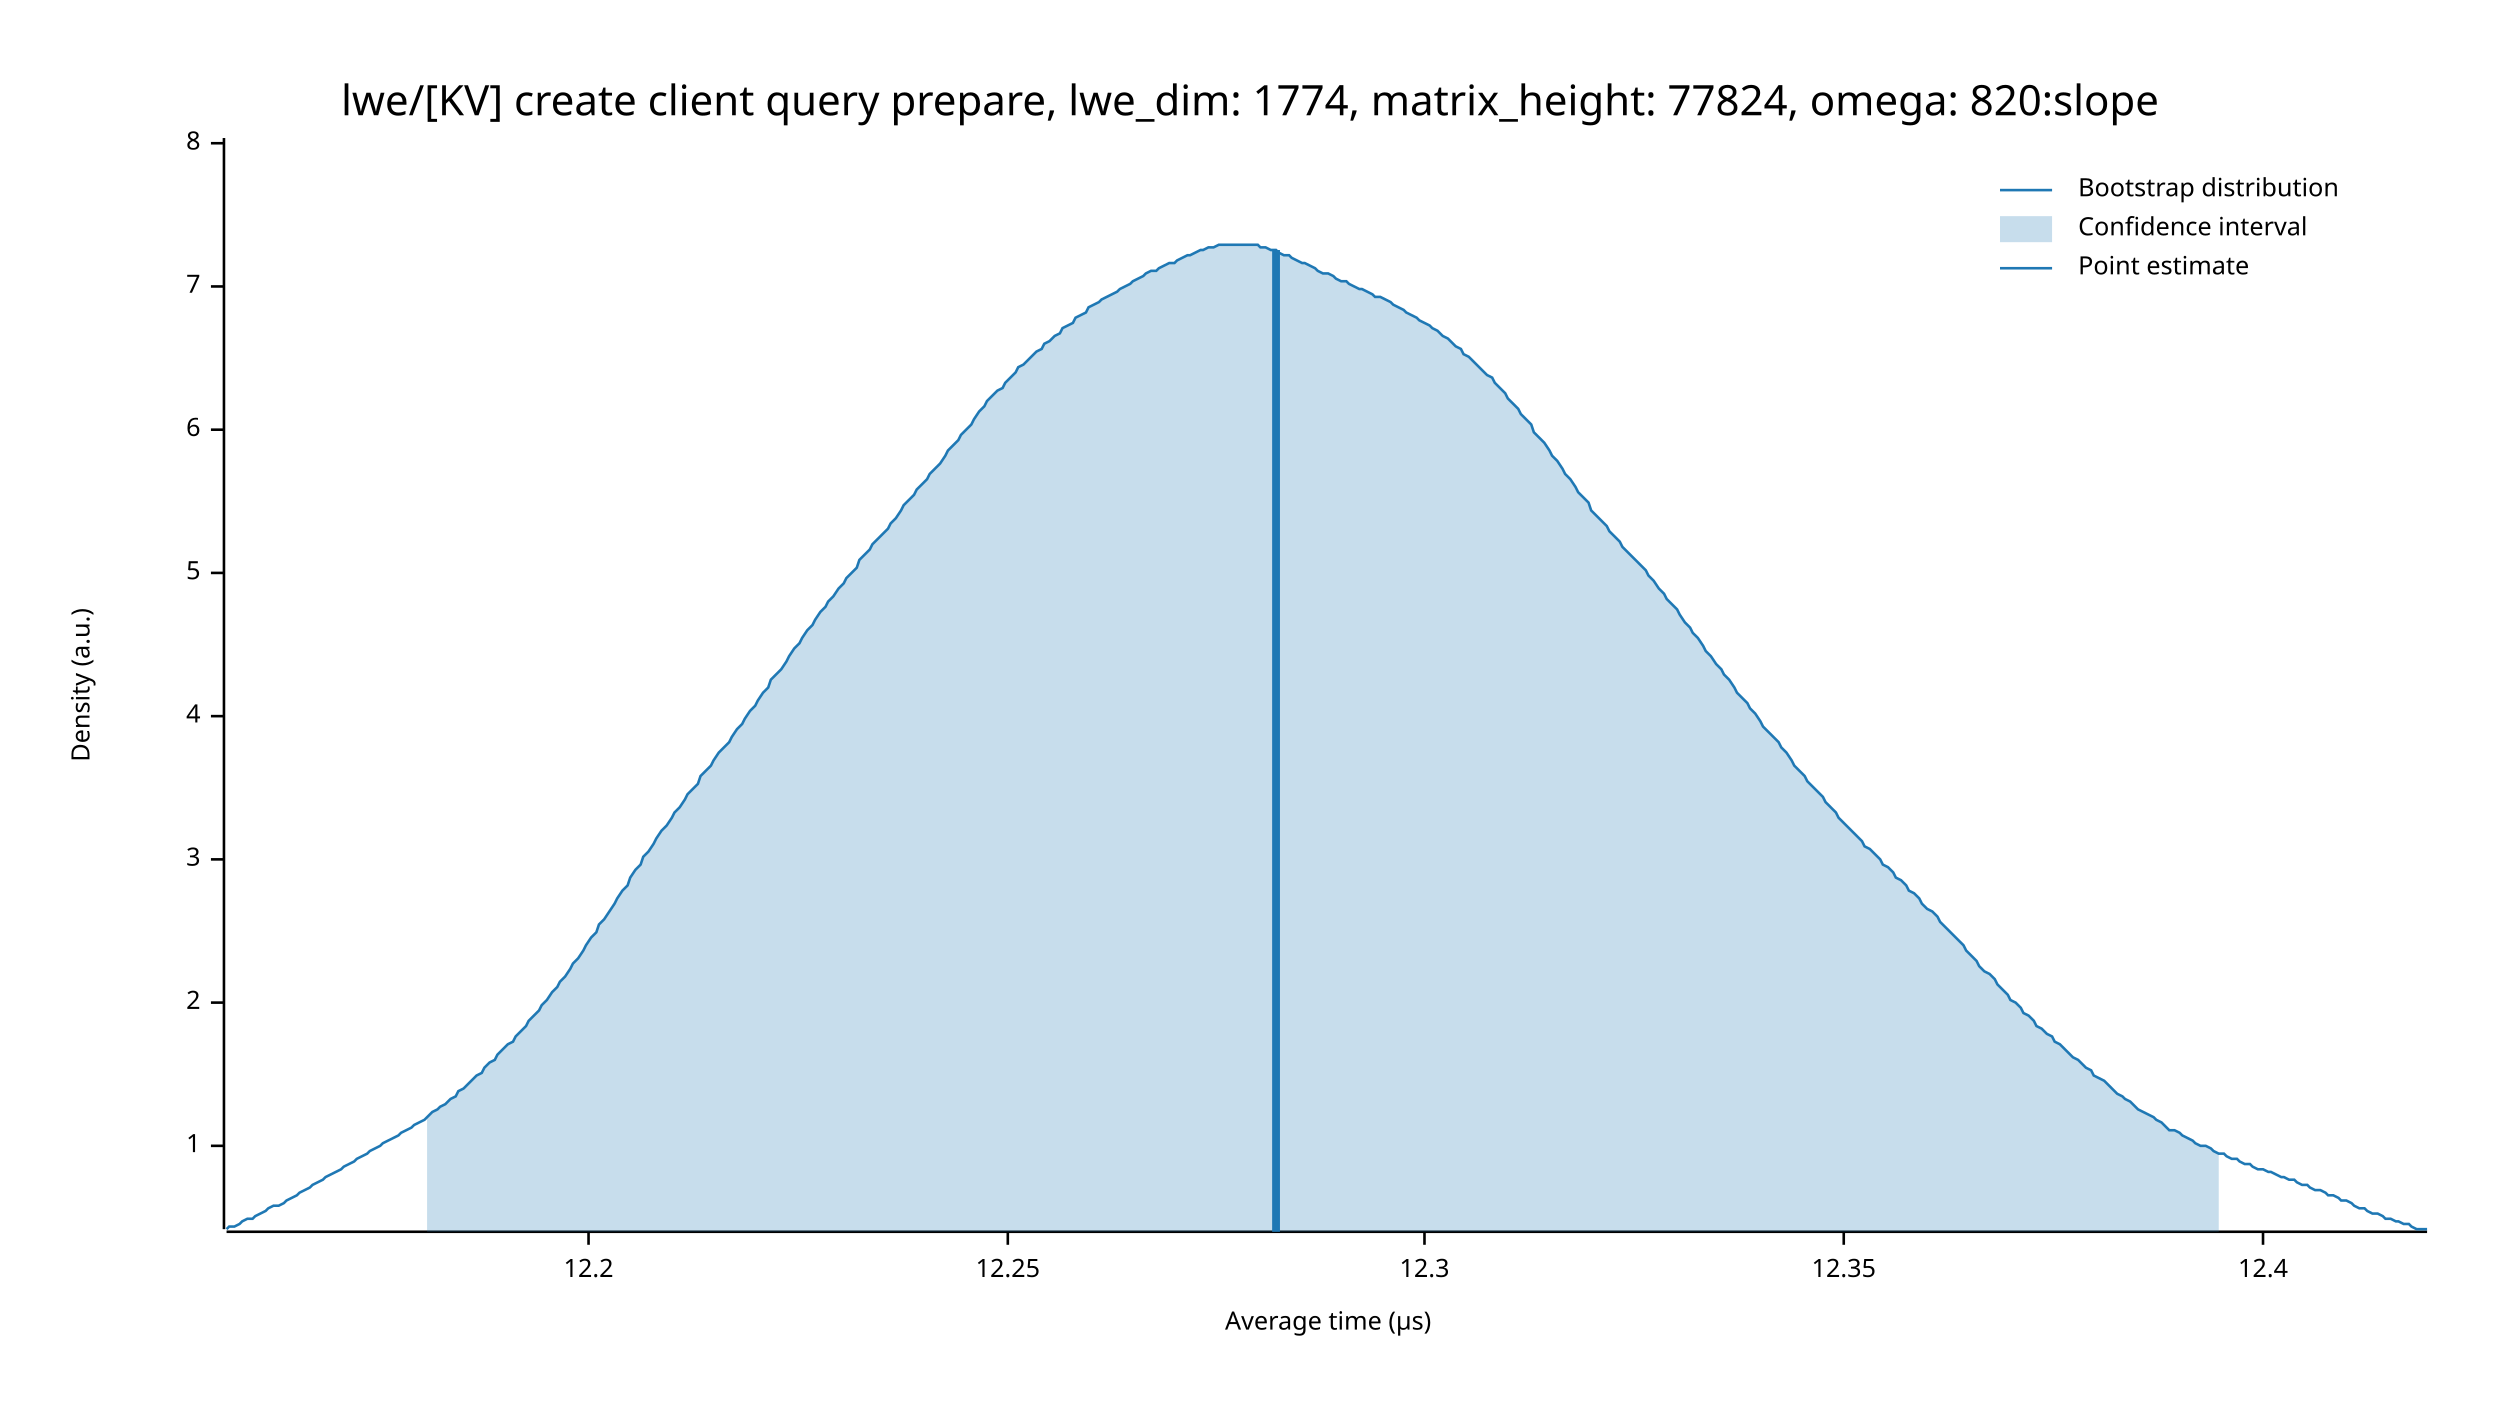
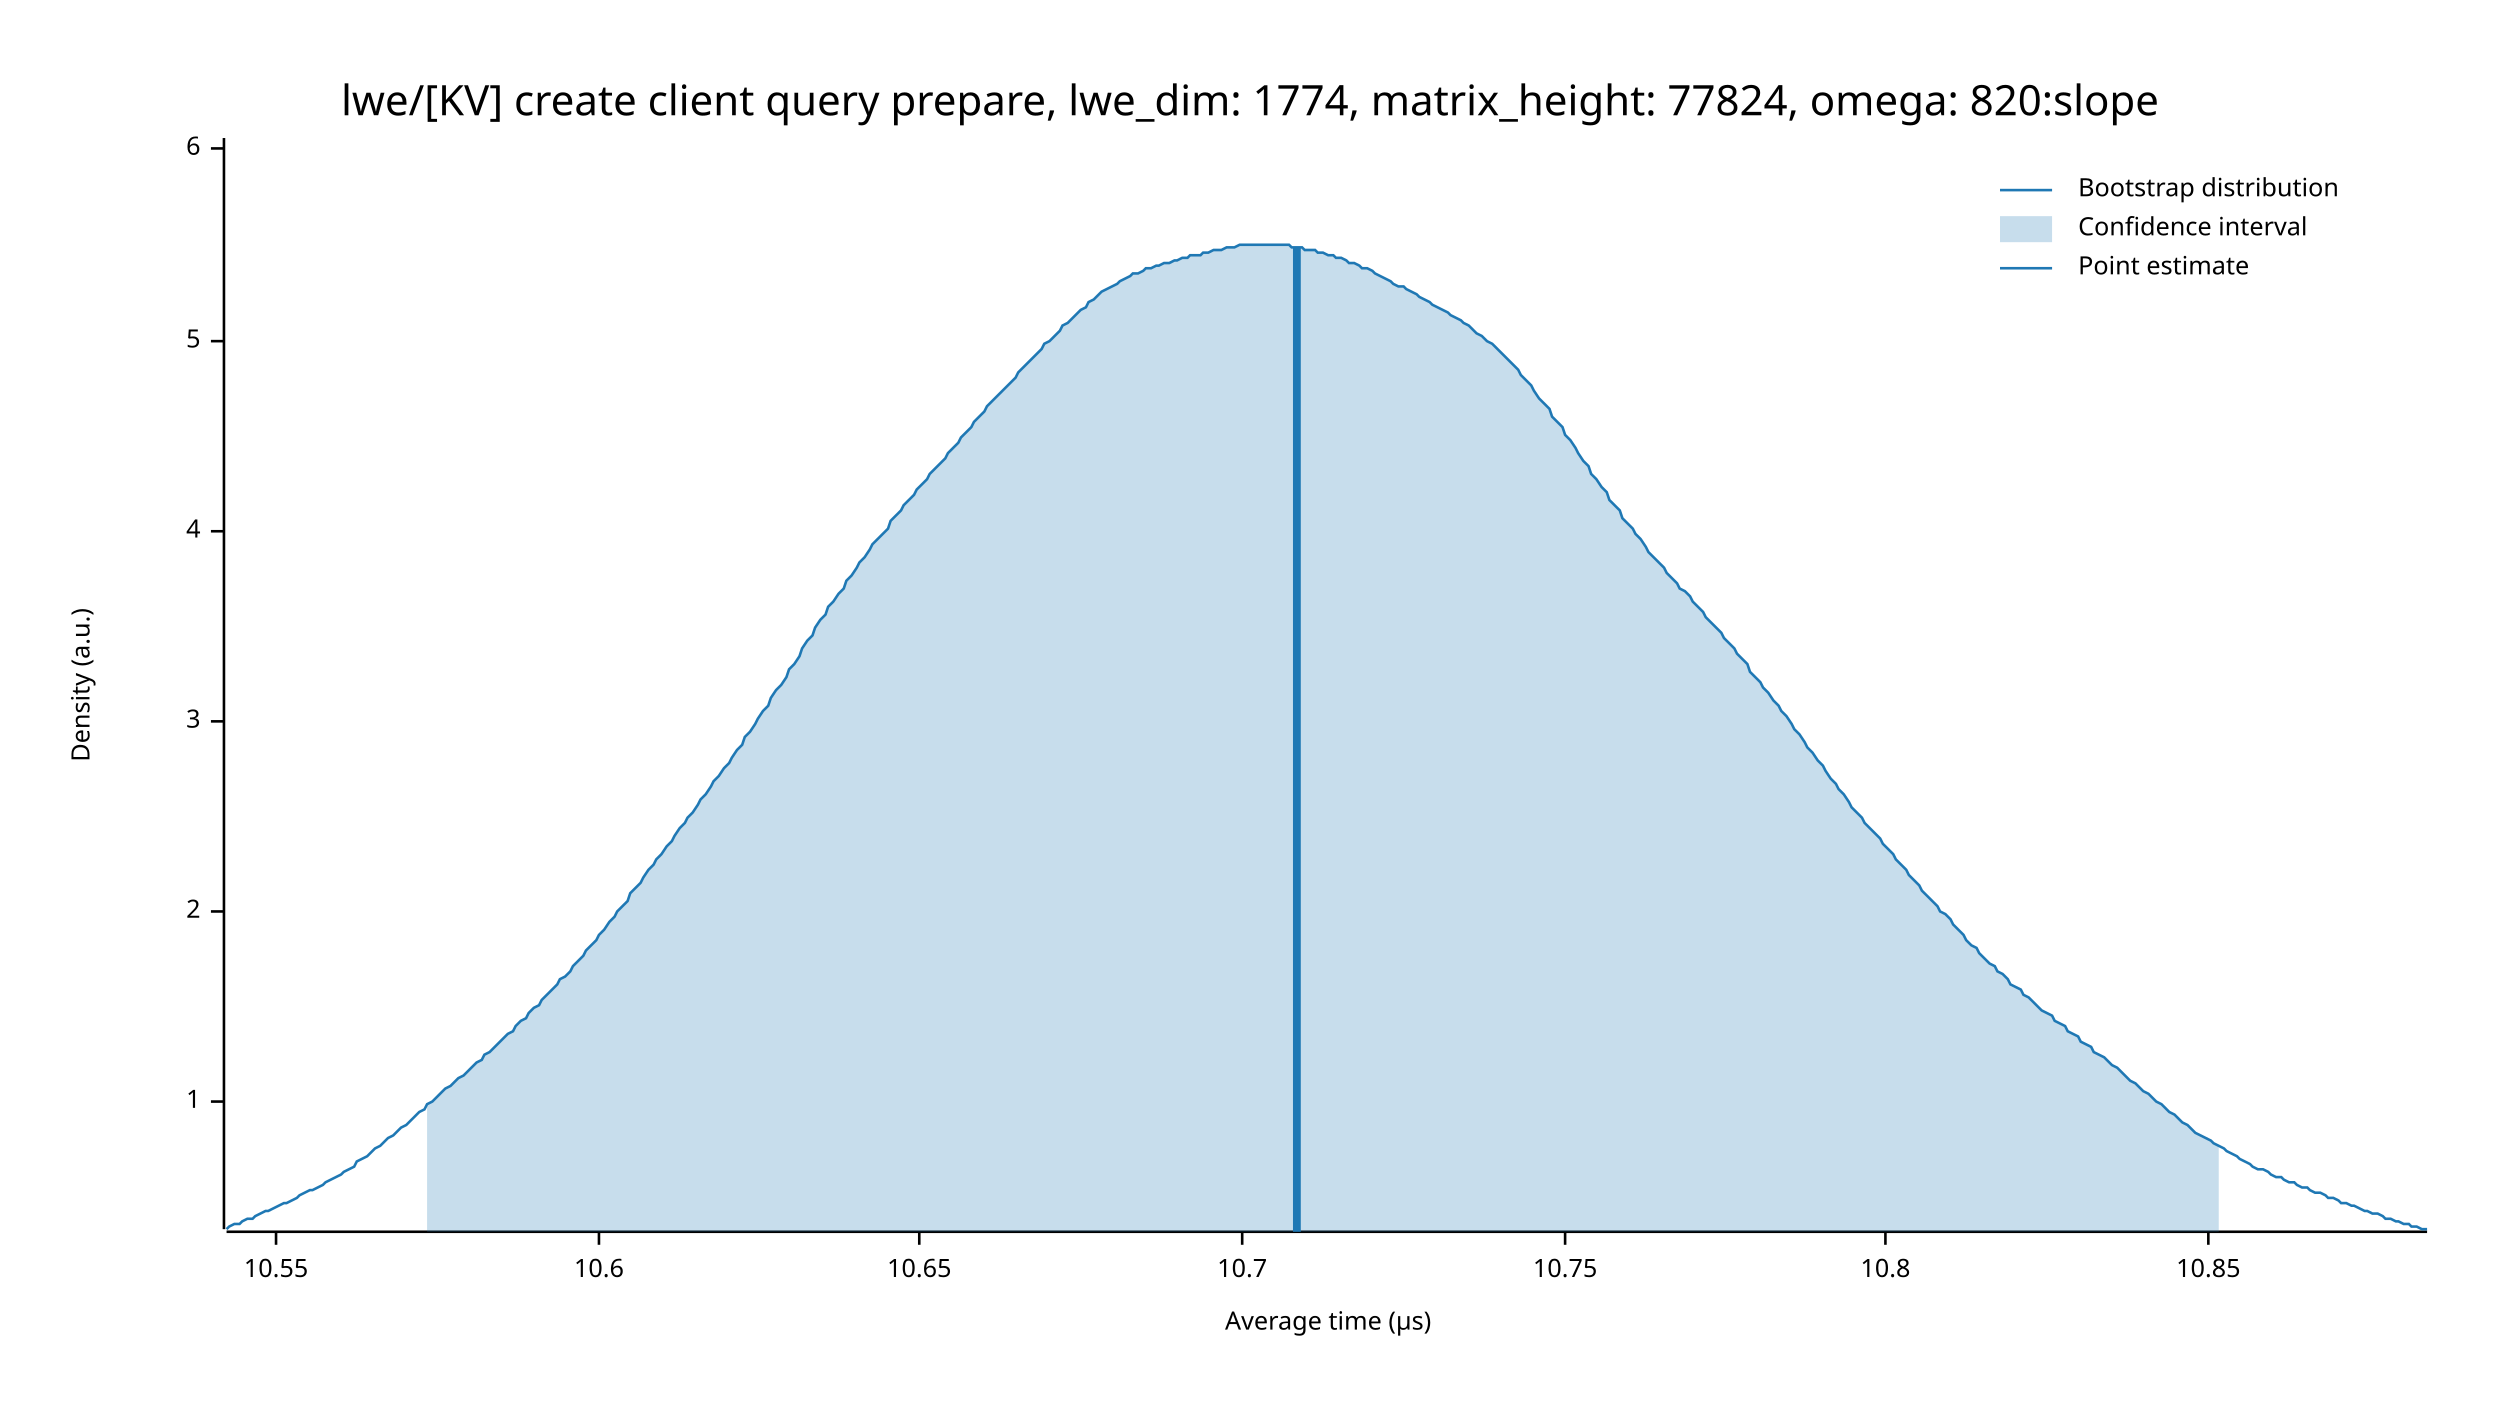
<svg xmlns="http://www.w3.org/2000/svg" width="960" height="540" viewBox="0 0 960 540">
  <text x="480" y="32" dy="0.76em" text-anchor="middle" font-family="sans-serif" font-size="16.129" opacity="1" fill="#000000">
lwe/[KV] create client query prepare, lwe_dim: 1774, matrix_height: 77824, omega: 820:slope
</text>
  <text x="27" y="263" dy="0.76em" text-anchor="middle" font-family="sans-serif" font-size="9.677" opacity="1" fill="#000000" transform="rotate(270, 27, 263)">
Density (a.u.)
</text>
  <text x="510" y="513" dy="-0.5ex" text-anchor="middle" font-family="sans-serif" font-size="9.677" opacity="1" fill="#000000">
Average time (µs)
</text>
  <polyline fill="none" opacity="1" stroke="#000000" stroke-width="1" points="86,53 86,472 " />
-   <text x="77" y="440" dy="0.5ex" text-anchor="end" font-family="sans-serif" font-size="9.677" opacity="1" fill="#000000">
+   <text x="77" y="423" dy="0.5ex" text-anchor="end" font-family="sans-serif" font-size="9.677" opacity="1" fill="#000000">
1
</text>
-   <polyline fill="none" opacity="1" stroke="#000000" stroke-width="1" points="81,440 86,440 " />
-   <text x="77" y="385" dy="0.5ex" text-anchor="end" font-family="sans-serif" font-size="9.677" opacity="1" fill="#000000">
+   <polyline fill="none" opacity="1" stroke="#000000" stroke-width="1" points="81,423 86,423 " />
+   <text x="77" y="350" dy="0.5ex" text-anchor="end" font-family="sans-serif" font-size="9.677" opacity="1" fill="#000000">
2
</text>
-   <polyline fill="none" opacity="1" stroke="#000000" stroke-width="1" points="81,385 86,385 " />
-   <text x="77" y="330" dy="0.5ex" text-anchor="end" font-family="sans-serif" font-size="9.677" opacity="1" fill="#000000">
+   <polyline fill="none" opacity="1" stroke="#000000" stroke-width="1" points="81,350 86,350 " />
+   <text x="77" y="277" dy="0.5ex" text-anchor="end" font-family="sans-serif" font-size="9.677" opacity="1" fill="#000000">
3
</text>
-   <polyline fill="none" opacity="1" stroke="#000000" stroke-width="1" points="81,330 86,330 " />
-   <text x="77" y="275" dy="0.5ex" text-anchor="end" font-family="sans-serif" font-size="9.677" opacity="1" fill="#000000">
+   <polyline fill="none" opacity="1" stroke="#000000" stroke-width="1" points="81,277 86,277 " />
+   <text x="77" y="204" dy="0.5ex" text-anchor="end" font-family="sans-serif" font-size="9.677" opacity="1" fill="#000000">
4
</text>
-   <polyline fill="none" opacity="1" stroke="#000000" stroke-width="1" points="81,275 86,275 " />
-   <text x="77" y="220" dy="0.5ex" text-anchor="end" font-family="sans-serif" font-size="9.677" opacity="1" fill="#000000">
+   <polyline fill="none" opacity="1" stroke="#000000" stroke-width="1" points="81,204 86,204 " />
+   <text x="77" y="131" dy="0.5ex" text-anchor="end" font-family="sans-serif" font-size="9.677" opacity="1" fill="#000000">
5
</text>
-   <polyline fill="none" opacity="1" stroke="#000000" stroke-width="1" points="81,220 86,220 " />
-   <text x="77" y="165" dy="0.5ex" text-anchor="end" font-family="sans-serif" font-size="9.677" opacity="1" fill="#000000">
+   <polyline fill="none" opacity="1" stroke="#000000" stroke-width="1" points="81,131 86,131 " />
+   <text x="77" y="57" dy="0.5ex" text-anchor="end" font-family="sans-serif" font-size="9.677" opacity="1" fill="#000000">
6
</text>
-   <polyline fill="none" opacity="1" stroke="#000000" stroke-width="1" points="81,165 86,165 " />
-   <text x="77" y="110" dy="0.5ex" text-anchor="end" font-family="sans-serif" font-size="9.677" opacity="1" fill="#000000">
- 7
+   <polyline fill="none" opacity="1" stroke="#000000" stroke-width="1" points="81,57 86,57 " />
+   <polyline fill="none" opacity="1" stroke="#000000" stroke-width="1" points="87,473 932,473 " />
+   <text x="106" y="483" dy="0.76em" text-anchor="middle" font-family="sans-serif" font-size="9.677" opacity="1" fill="#000000">
+ 10.55
</text>
-   <polyline fill="none" opacity="1" stroke="#000000" stroke-width="1" points="81,110 86,110 " />
-   <text x="77" y="55" dy="0.5ex" text-anchor="end" font-family="sans-serif" font-size="9.677" opacity="1" fill="#000000">
- 8
+   <polyline fill="none" opacity="1" stroke="#000000" stroke-width="1" points="106,473 106,478 " />
+   <text x="230" y="483" dy="0.76em" text-anchor="middle" font-family="sans-serif" font-size="9.677" opacity="1" fill="#000000">
+ 10.6
</text>
-   <polyline fill="none" opacity="1" stroke="#000000" stroke-width="1" points="81,55 86,55 " />
-   <polyline fill="none" opacity="1" stroke="#000000" stroke-width="1" points="87,473 932,473 " />
-   <text x="226" y="483" dy="0.76em" text-anchor="middle" font-family="sans-serif" font-size="9.677" opacity="1" fill="#000000">
- 12.2
+   <polyline fill="none" opacity="1" stroke="#000000" stroke-width="1" points="230,473 230,478 " />
+   <text x="353" y="483" dy="0.76em" text-anchor="middle" font-family="sans-serif" font-size="9.677" opacity="1" fill="#000000">
+ 10.65
</text>
-   <polyline fill="none" opacity="1" stroke="#000000" stroke-width="1" points="226,473 226,478 " />
-   <text x="387" y="483" dy="0.76em" text-anchor="middle" font-family="sans-serif" font-size="9.677" opacity="1" fill="#000000">
- 12.25
+   <polyline fill="none" opacity="1" stroke="#000000" stroke-width="1" points="353,473 353,478 " />
+   <text x="477" y="483" dy="0.76em" text-anchor="middle" font-family="sans-serif" font-size="9.677" opacity="1" fill="#000000">
+ 10.7
</text>
-   <polyline fill="none" opacity="1" stroke="#000000" stroke-width="1" points="387,473 387,478 " />
-   <text x="547" y="483" dy="0.76em" text-anchor="middle" font-family="sans-serif" font-size="9.677" opacity="1" fill="#000000">
- 12.3
+   <polyline fill="none" opacity="1" stroke="#000000" stroke-width="1" points="477,473 477,478 " />
+   <text x="601" y="483" dy="0.76em" text-anchor="middle" font-family="sans-serif" font-size="9.677" opacity="1" fill="#000000">
+ 10.75
</text>
-   <polyline fill="none" opacity="1" stroke="#000000" stroke-width="1" points="547,473 547,478 " />
-   <text x="708" y="483" dy="0.76em" text-anchor="middle" font-family="sans-serif" font-size="9.677" opacity="1" fill="#000000">
- 12.35
+   <polyline fill="none" opacity="1" stroke="#000000" stroke-width="1" points="601,473 601,478 " />
+   <text x="724" y="483" dy="0.76em" text-anchor="middle" font-family="sans-serif" font-size="9.677" opacity="1" fill="#000000">
+ 10.8
</text>
-   <polyline fill="none" opacity="1" stroke="#000000" stroke-width="1" points="708,473 708,478 " />
-   <text x="869" y="483" dy="0.76em" text-anchor="middle" font-family="sans-serif" font-size="9.677" opacity="1" fill="#000000">
- 12.4
+   <polyline fill="none" opacity="1" stroke="#000000" stroke-width="1" points="724,473 724,478 " />
+   <text x="848" y="483" dy="0.76em" text-anchor="middle" font-family="sans-serif" font-size="9.677" opacity="1" fill="#000000">
+ 10.85
</text>
-   <polyline fill="none" opacity="1" stroke="#000000" stroke-width="1" points="869,473 869,478 " />
-   <polyline fill="none" opacity="1" stroke="#1F78B4" stroke-width="1" points="87,472 88,471 90,471 92,470 93,469 95,468 97,468 98,467 100,466 102,465 103,464 105,463 107,463 109,462 110,461 112,460 114,459 115,458 117,457 119,456 120,455 122,454 124,453 125,452 127,451 129,450 131,449 132,448 134,447 136,446 137,445 139,444 141,443 142,442 144,441 146,440 147,439 149,438 151,437 153,436 154,435 156,434 158,433 159,432 161,431 163,430 164,429 166,427 168,426 169,425 171,424 173,422 175,421 176,419 178,418 180,416 181,415 183,413 185,412 186,410 188,408 190,407 191,405 193,403 195,401 197,400 198,398 200,396 202,394 203,392 205,390 207,388 208,386 210,384 212,381 214,379 215,377 217,375 219,372 220,370 222,368 224,365 225,363 227,360 229,358 230,355 232,353 234,350 236,347 237,345 239,342 241,340 242,337 244,334 246,332 247,329 249,327 251,324 252,322 254,319 256,317 258,314 259,312 261,310 263,307 264,305 266,303 268,301 269,298 271,296 273,294 274,292 276,289 278,287 280,285 281,283 283,280 285,278 286,276 288,273 290,271 291,269 293,266 295,264 296,261 298,259 300,257 302,254 303,252 305,249 307,247 308,245 310,242 312,240 313,238 315,235 317,233 318,231 320,229 322,226 324,224 325,222 327,220 329,218 330,215 332,213 334,211 335,209 337,207 339,205 341,203 342,201 344,199 346,196 347,194 349,192 351,190 352,188 354,186 356,184 357,182 359,180 361,178 363,175 364,173 366,171 368,169 369,167 371,165 373,163 374,161 376,158 378,156 379,154 381,152 383,150 385,149 386,147 388,145 390,143 391,141 393,140 395,138 396,137 398,135 400,134 401,132 403,131 405,129 407,128 408,126 410,125 412,124 413,122 415,121 417,120 418,118 420,117 422,116 423,115 425,114 427,113 429,112 430,111 432,110 434,109 435,108 437,107 439,106 440,105 442,104 444,104 445,103 447,102 449,101 451,101 452,100 454,99 456,98 457,98 459,97 461,96 462,96 464,95 466,95 468,94 469,94 471,94 473,94 474,94 476,94 478,94 479,94 481,94 483,94 484,95 486,95 488,96 490,96 491,97 493,98 495,98 496,99 498,100 500,101 501,101 503,102 505,103 506,104 508,105 510,105 512,106 513,107 515,108 517,108 518,109 520,110 522,111 523,111 525,112 527,113 528,114 530,114 532,115 534,116 535,117 537,118 539,119 540,120 542,121 544,122 545,123 547,124 549,125 550,126 552,127 554,129 556,130 557,131 559,133 561,134 562,136 564,137 566,139 567,140 569,142 571,144 573,145 574,147 576,149 578,151 579,153 581,155 583,157 584,159 586,161 588,163 589,166 591,168 593,170 595,173 596,175 598,177 600,180 601,182 603,184 605,187 606,189 608,191 610,193 611,196 613,198 615,200 617,202 618,204 620,206 622,208 623,210 625,212 627,214 628,215 630,217 632,219 633,221 635,223 637,226 639,228 640,230 642,232 644,234 645,236 647,239 649,241 650,243 652,245 654,248 655,250 657,252 659,255 661,257 662,259 664,261 666,264 667,266 669,268 671,270 672,272 674,274 676,277 677,279 679,281 681,283 683,285 684,287 686,289 688,292 689,294 691,296 693,298 694,300 696,302 698,304 700,306 701,308 703,310 705,312 706,314 708,316 710,318 711,319 713,321 715,323 716,325 718,326 720,328 722,330 723,332 725,333 727,335 728,337 730,338 732,340 733,342 735,343 737,345 738,347 740,349 742,350 744,352 745,354 747,356 749,358 750,359 752,361 754,363 755,365 757,367 759,369 760,371 762,373 764,374 766,376 767,378 769,380 771,382 772,384 774,385 776,387 777,389 779,390 781,392 782,394 784,395 786,397 788,398 789,400 791,401 793,403 794,404 796,406 798,407 799,408 801,410 803,411 804,413 806,414 808,415 810,417 811,418 813,420 815,421 816,422 818,423 820,425 821,426 823,427 825,428 827,429 828,430 830,431 832,433 833,434 835,434 837,435 838,436 840,437 842,438 843,439 845,440 847,440 849,441 850,442 852,443 854,443 855,444 857,445 859,445 860,446 862,447 864,447 865,448 867,449 869,449 871,450 872,450 874,451 876,452 877,452 879,453 881,453 882,454 884,455 886,455 887,456 889,457 891,457 893,458 894,459 896,459 898,460 899,461 901,461 903,462 904,463 906,464 908,464 909,465 911,466 913,466 915,467 916,468 918,468 920,469 921,469 923,470 925,470 926,471 928,472 930,472 932,472 " />
-   <polygon opacity="0.25" fill="#1F78B4" points="164,429 166,427 168,426 169,425 171,424 173,422 175,421 176,419 178,418 180,416 181,415 183,413 185,412 186,410 188,408 190,407 191,405 193,403 195,401 197,400 198,398 200,396 202,394 203,392 205,390 207,388 208,386 210,384 212,381 214,379 215,377 217,375 219,372 220,370 222,368 224,365 225,363 227,360 229,358 230,355 232,353 234,350 236,347 237,345 239,342 241,340 242,337 244,334 246,332 247,329 249,327 251,324 252,322 254,319 256,317 258,314 259,312 261,310 263,307 264,305 266,303 268,301 269,298 271,296 273,294 274,292 276,289 278,287 280,285 281,283 283,280 285,278 286,276 288,273 290,271 291,269 293,266 295,264 296,261 298,259 300,257 302,254 303,252 305,249 307,247 308,245 310,242 312,240 313,238 315,235 317,233 318,231 320,229 322,226 324,224 325,222 327,220 329,218 330,215 332,213 334,211 335,209 337,207 339,205 341,203 342,201 344,199 346,196 347,194 349,192 351,190 352,188 354,186 356,184 357,182 359,180 361,178 363,175 364,173 366,171 368,169 369,167 371,165 373,163 374,161 376,158 378,156 379,154 381,152 383,150 385,149 386,147 388,145 390,143 391,141 393,140 395,138 396,137 398,135 400,134 401,132 403,131 405,129 407,128 408,126 410,125 412,124 413,122 415,121 417,120 418,118 420,117 422,116 423,115 425,114 427,113 429,112 430,111 432,110 434,109 435,108 437,107 439,106 440,105 442,104 444,104 445,103 447,102 449,101 451,101 452,100 454,99 456,98 457,98 459,97 461,96 462,96 464,95 466,95 468,94 469,94 471,94 473,94 474,94 476,94 478,94 479,94 481,94 483,94 484,95 486,95 488,96 490,96 491,97 493,98 495,98 496,99 498,100 500,101 501,101 503,102 505,103 506,104 508,105 510,105 512,106 513,107 515,108 517,108 518,109 520,110 522,111 523,111 525,112 527,113 528,114 530,114 532,115 534,116 535,117 537,118 539,119 540,120 542,121 544,122 545,123 547,124 549,125 550,126 552,127 554,129 556,130 557,131 559,133 561,134 562,136 564,137 566,139 567,140 569,142 571,144 573,145 574,147 576,149 578,151 579,153 581,155 583,157 584,159 586,161 588,163 589,166 591,168 593,170 595,173 596,175 598,177 600,180 601,182 603,184 605,187 606,189 608,191 610,193 611,196 613,198 615,200 617,202 618,204 620,206 622,208 623,210 625,212 627,214 628,215 630,217 632,219 633,221 635,223 637,226 639,228 640,230 642,232 644,234 645,236 647,239 649,241 650,243 652,245 654,248 655,250 657,252 659,255 661,257 662,259 664,261 666,264 667,266 669,268 671,270 672,272 674,274 676,277 677,279 679,281 681,283 683,285 684,287 686,289 688,292 689,294 691,296 693,298 694,300 696,302 698,304 700,306 701,308 703,310 705,312 706,314 708,316 710,318 711,319 713,321 715,323 716,325 718,326 720,328 722,330 723,332 725,333 727,335 728,337 730,338 732,340 733,342 735,343 737,345 738,347 740,349 742,350 744,352 745,354 747,356 749,358 750,359 752,361 754,363 755,365 757,367 759,369 760,371 762,373 764,374 766,376 767,378 769,380 771,382 772,384 774,385 776,387 777,389 779,390 781,392 782,394 784,395 786,397 788,398 789,400 791,401 793,403 794,404 796,406 798,407 799,408 801,410 803,411 804,413 806,414 808,415 810,417 811,418 813,420 815,421 816,422 818,423 820,425 821,426 823,427 825,428 827,429 828,430 830,431 832,433 833,434 835,434 837,435 838,436 840,437 842,438 843,439 845,440 847,440 849,441 850,442 852,443 852,473 164,473 " />
-   <polyline fill="none" opacity="1" stroke="#1F78B4" stroke-width="3" points="490,473 490,96 " />
+   <polyline fill="none" opacity="1" stroke="#000000" stroke-width="1" points="848,473 848,478 " />
+   <polyline fill="none" opacity="1" stroke="#1F78B4" stroke-width="1" points="87,472 88,471 90,470 92,470 93,469 95,468 97,468 98,467 100,466 102,465 103,465 105,464 107,463 109,462 110,462 112,461 114,460 115,459 117,458 119,457 120,457 122,456 124,455 125,454 127,453 129,452 131,451 132,450 134,449 136,448 137,446 139,445 141,444 142,443 144,441 146,440 147,439 149,437 151,436 153,434 154,433 156,432 158,430 159,429 161,427 163,426 164,424 166,423 168,421 169,420 171,418 173,417 175,415 176,414 178,413 180,411 181,410 183,408 185,407 186,405 188,404 190,402 191,401 193,399 195,397 197,396 198,394 200,392 202,391 203,389 205,387 207,386 208,384 210,382 212,380 214,378 215,376 217,375 219,373 220,371 222,369 224,367 225,365 227,363 229,361 230,359 232,357 234,354 236,352 237,350 239,348 241,346 242,343 244,341 246,339 247,337 249,334 251,332 252,330 254,328 256,325 258,323 259,321 261,318 263,316 264,314 266,312 268,309 269,307 271,305 273,302 274,300 276,298 278,295 280,293 281,291 283,288 285,286 286,283 288,281 290,278 291,276 293,273 295,271 296,268 298,265 300,263 302,260 303,257 305,255 307,252 308,249 310,246 312,244 313,241 315,238 317,236 318,233 320,231 322,228 324,226 325,223 327,221 329,218 330,216 332,214 334,211 335,209 337,207 339,205 341,203 342,200 344,198 346,196 347,194 349,192 351,190 352,188 354,186 356,184 357,182 359,180 361,178 363,176 364,174 366,172 368,170 369,168 371,166 373,164 374,162 376,160 378,158 379,156 381,154 383,152 385,150 386,149 388,147 390,145 391,143 393,141 395,139 396,138 398,136 400,134 401,132 403,131 405,129 407,127 408,125 410,124 412,122 413,121 415,119 417,118 418,116 420,115 422,113 423,112 425,111 427,110 429,109 430,108 432,107 434,106 435,105 437,105 439,104 440,103 442,103 444,102 445,102 447,101 449,101 451,100 452,100 454,99 456,99 457,98 459,98 461,98 462,97 464,97 466,96 468,96 469,96 471,95 473,95 474,95 476,94 478,94 479,94 481,94 483,94 484,94 486,94 488,94 490,94 491,94 493,94 495,94 496,95 498,95 500,95 501,96 503,96 505,96 506,97 508,97 510,98 512,98 513,99 515,99 517,100 518,101 520,101 522,102 523,103 525,103 527,104 528,105 530,106 532,107 534,108 535,109 537,110 539,110 540,111 542,112 544,113 545,114 547,115 549,116 550,117 552,118 554,119 556,120 557,121 559,122 561,123 562,124 564,125 566,127 567,128 569,129 571,131 573,132 574,133 576,135 578,137 579,138 581,140 583,142 584,144 586,146 588,148 589,150 591,153 593,155 595,157 596,160 598,162 600,164 601,167 603,169 605,172 606,174 608,177 610,179 611,182 613,184 615,187 617,189 618,192 620,194 622,196 623,199 625,201 627,203 628,205 630,207 632,210 633,212 635,214 637,216 639,218 640,220 642,222 644,224 645,226 647,227 649,229 650,231 652,233 654,235 655,237 657,239 659,241 661,243 662,245 664,247 666,249 667,251 669,253 671,255 672,258 674,260 676,262 677,264 679,266 681,269 683,271 684,273 686,275 688,278 689,280 691,282 693,285 694,287 696,289 698,292 700,294 701,296 703,299 705,301 706,303 708,305 710,308 711,310 713,312 715,314 716,316 718,318 720,320 722,322 723,324 725,326 727,328 728,330 730,332 732,334 733,336 735,338 737,340 738,342 740,344 742,346 744,348 745,350 747,351 749,353 750,355 752,357 754,359 755,361 757,363 759,364 760,366 762,368 764,370 766,371 767,373 769,374 771,376 772,378 774,379 776,380 777,382 779,383 781,385 782,386 784,388 786,389 788,390 789,392 791,393 793,394 794,396 796,397 798,398 799,400 801,401 803,402 804,404 806,405 808,406 810,408 811,409 813,410 815,412 816,413 818,415 820,416 821,417 823,419 825,420 827,422 828,423 830,424 832,426 833,427 835,428 837,430 838,431 840,432 842,434 843,435 845,436 847,437 849,438 850,439 852,440 854,441 855,442 857,443 859,444 860,445 862,446 864,447 865,448 867,449 869,449 871,450 872,451 874,452 876,452 877,453 879,454 881,454 882,455 884,456 886,456 887,457 889,458 891,458 893,459 894,460 896,460 898,461 899,462 901,462 903,463 904,463 906,464 908,465 909,465 911,466 913,466 915,467 916,468 918,468 920,469 921,469 923,470 925,470 926,471 928,471 930,472 932,472 " />
+   <polygon opacity="0.25" fill="#1F78B4" points="164,424 166,423 168,421 169,420 171,418 173,417 175,415 176,414 178,413 180,411 181,410 183,408 185,407 186,405 188,404 190,402 191,401 193,399 195,397 197,396 198,394 200,392 202,391 203,389 205,387 207,386 208,384 210,382 212,380 214,378 215,376 217,375 219,373 220,371 222,369 224,367 225,365 227,363 229,361 230,359 232,357 234,354 236,352 237,350 239,348 241,346 242,343 244,341 246,339 247,337 249,334 251,332 252,330 254,328 256,325 258,323 259,321 261,318 263,316 264,314 266,312 268,309 269,307 271,305 273,302 274,300 276,298 278,295 280,293 281,291 283,288 285,286 286,283 288,281 290,278 291,276 293,273 295,271 296,268 298,265 300,263 302,260 303,257 305,255 307,252 308,249 310,246 312,244 313,241 315,238 317,236 318,233 320,231 322,228 324,226 325,223 327,221 329,218 330,216 332,214 334,211 335,209 337,207 339,205 341,203 342,200 344,198 346,196 347,194 349,192 351,190 352,188 354,186 356,184 357,182 359,180 361,178 363,176 364,174 366,172 368,170 369,168 371,166 373,164 374,162 376,160 378,158 379,156 381,154 383,152 385,150 386,149 388,147 390,145 391,143 393,141 395,139 396,138 398,136 400,134 401,132 403,131 405,129 407,127 408,125 410,124 412,122 413,121 415,119 417,118 418,116 420,115 422,113 423,112 425,111 427,110 429,109 430,108 432,107 434,106 435,105 437,105 439,104 440,103 442,103 444,102 445,102 447,101 449,101 451,100 452,100 454,99 456,99 457,98 459,98 461,98 462,97 464,97 466,96 468,96 469,96 471,95 473,95 474,95 476,94 478,94 479,94 481,94 483,94 484,94 486,94 488,94 490,94 491,94 493,94 495,94 496,95 498,95 500,95 501,96 503,96 505,96 506,97 508,97 510,98 512,98 513,99 515,99 517,100 518,101 520,101 522,102 523,103 525,103 527,104 528,105 530,106 532,107 534,108 535,109 537,110 539,110 540,111 542,112 544,113 545,114 547,115 549,116 550,117 552,118 554,119 556,120 557,121 559,122 561,123 562,124 564,125 566,127 567,128 569,129 571,131 573,132 574,133 576,135 578,137 579,138 581,140 583,142 584,144 586,146 588,148 589,150 591,153 593,155 595,157 596,160 598,162 600,164 601,167 603,169 605,172 606,174 608,177 610,179 611,182 613,184 615,187 617,189 618,192 620,194 622,196 623,199 625,201 627,203 628,205 630,207 632,210 633,212 635,214 637,216 639,218 640,220 642,222 644,224 645,226 647,227 649,229 650,231 652,233 654,235 655,237 657,239 659,241 661,243 662,245 664,247 666,249 667,251 669,253 671,255 672,258 674,260 676,262 677,264 679,266 681,269 683,271 684,273 686,275 688,278 689,280 691,282 693,285 694,287 696,289 698,292 700,294 701,296 703,299 705,301 706,303 708,305 710,308 711,310 713,312 715,314 716,316 718,318 720,320 722,322 723,324 725,326 727,328 728,330 730,332 732,334 733,336 735,338 737,340 738,342 740,344 742,346 744,348 745,350 747,351 749,353 750,355 752,357 754,359 755,361 757,363 759,364 760,366 762,368 764,370 766,371 767,373 769,374 771,376 772,378 774,379 776,380 777,382 779,383 781,385 782,386 784,388 786,389 788,390 789,392 791,393 793,394 794,396 796,397 798,398 799,400 801,401 803,402 804,404 806,405 808,406 810,408 811,409 813,410 815,412 816,413 818,415 820,416 821,417 823,419 825,420 827,422 828,423 830,424 832,426 833,427 835,428 837,430 838,431 840,432 842,434 843,435 845,436 847,437 849,438 850,439 852,440 852,473 164,473 " />
+   <polyline fill="none" opacity="1" stroke="#1F78B4" stroke-width="3" points="498,473 498,95 " />
  <text x="798" y="68" dy="0.76em" text-anchor="start" font-family="sans-serif" font-size="9.677" opacity="1" fill="#000000">
Bootstrap distribution
</text>
  <text x="798" y="83" dy="0.76em" text-anchor="start" font-family="sans-serif" font-size="9.677" opacity="1" fill="#000000">
Confidence interval
</text>
  <text x="798" y="98" dy="0.76em" text-anchor="start" font-family="sans-serif" font-size="9.677" opacity="1" fill="#000000">
Point estimate
</text>
  <polyline fill="none" opacity="1" stroke="#1F78B4" stroke-width="1" points="768,73 788,73 " />
  <rect x="768" y="83" width="20" height="10" opacity="0.25" fill="#1F78B4" stroke="none" />
  <polyline fill="none" opacity="1" stroke="#1F78B4" stroke-width="1" points="768,103 788,103 " />
</svg>
